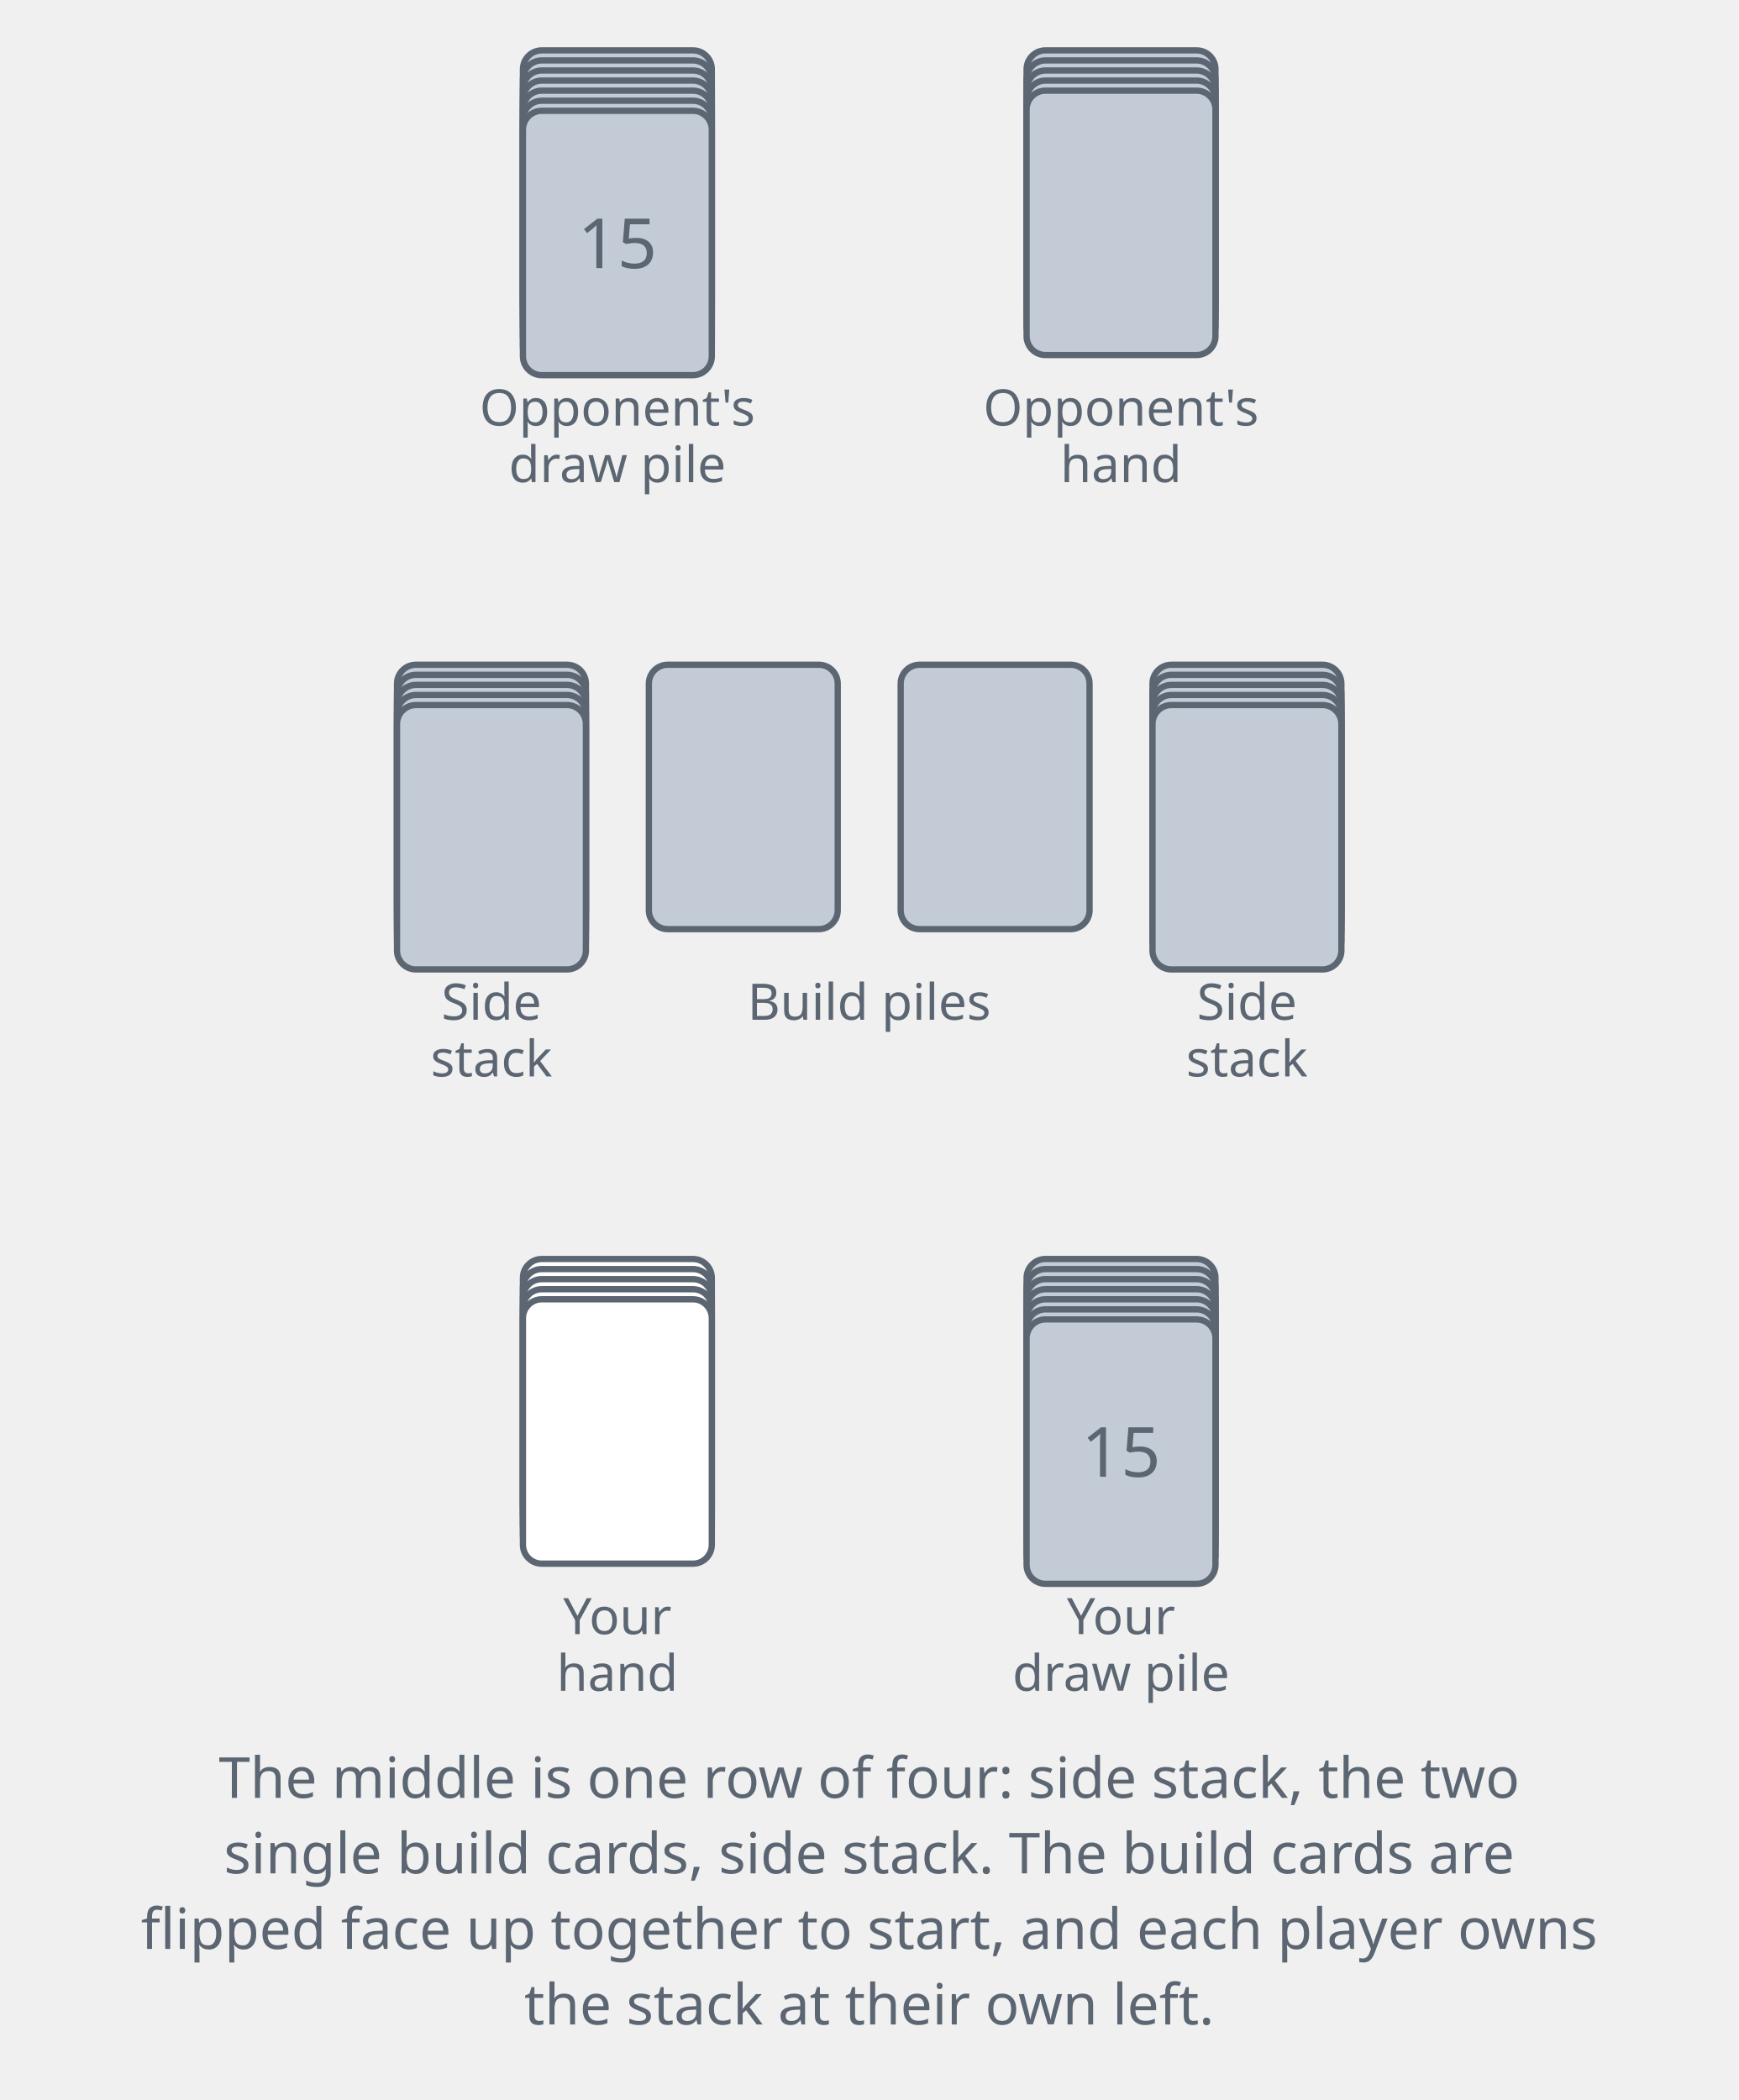
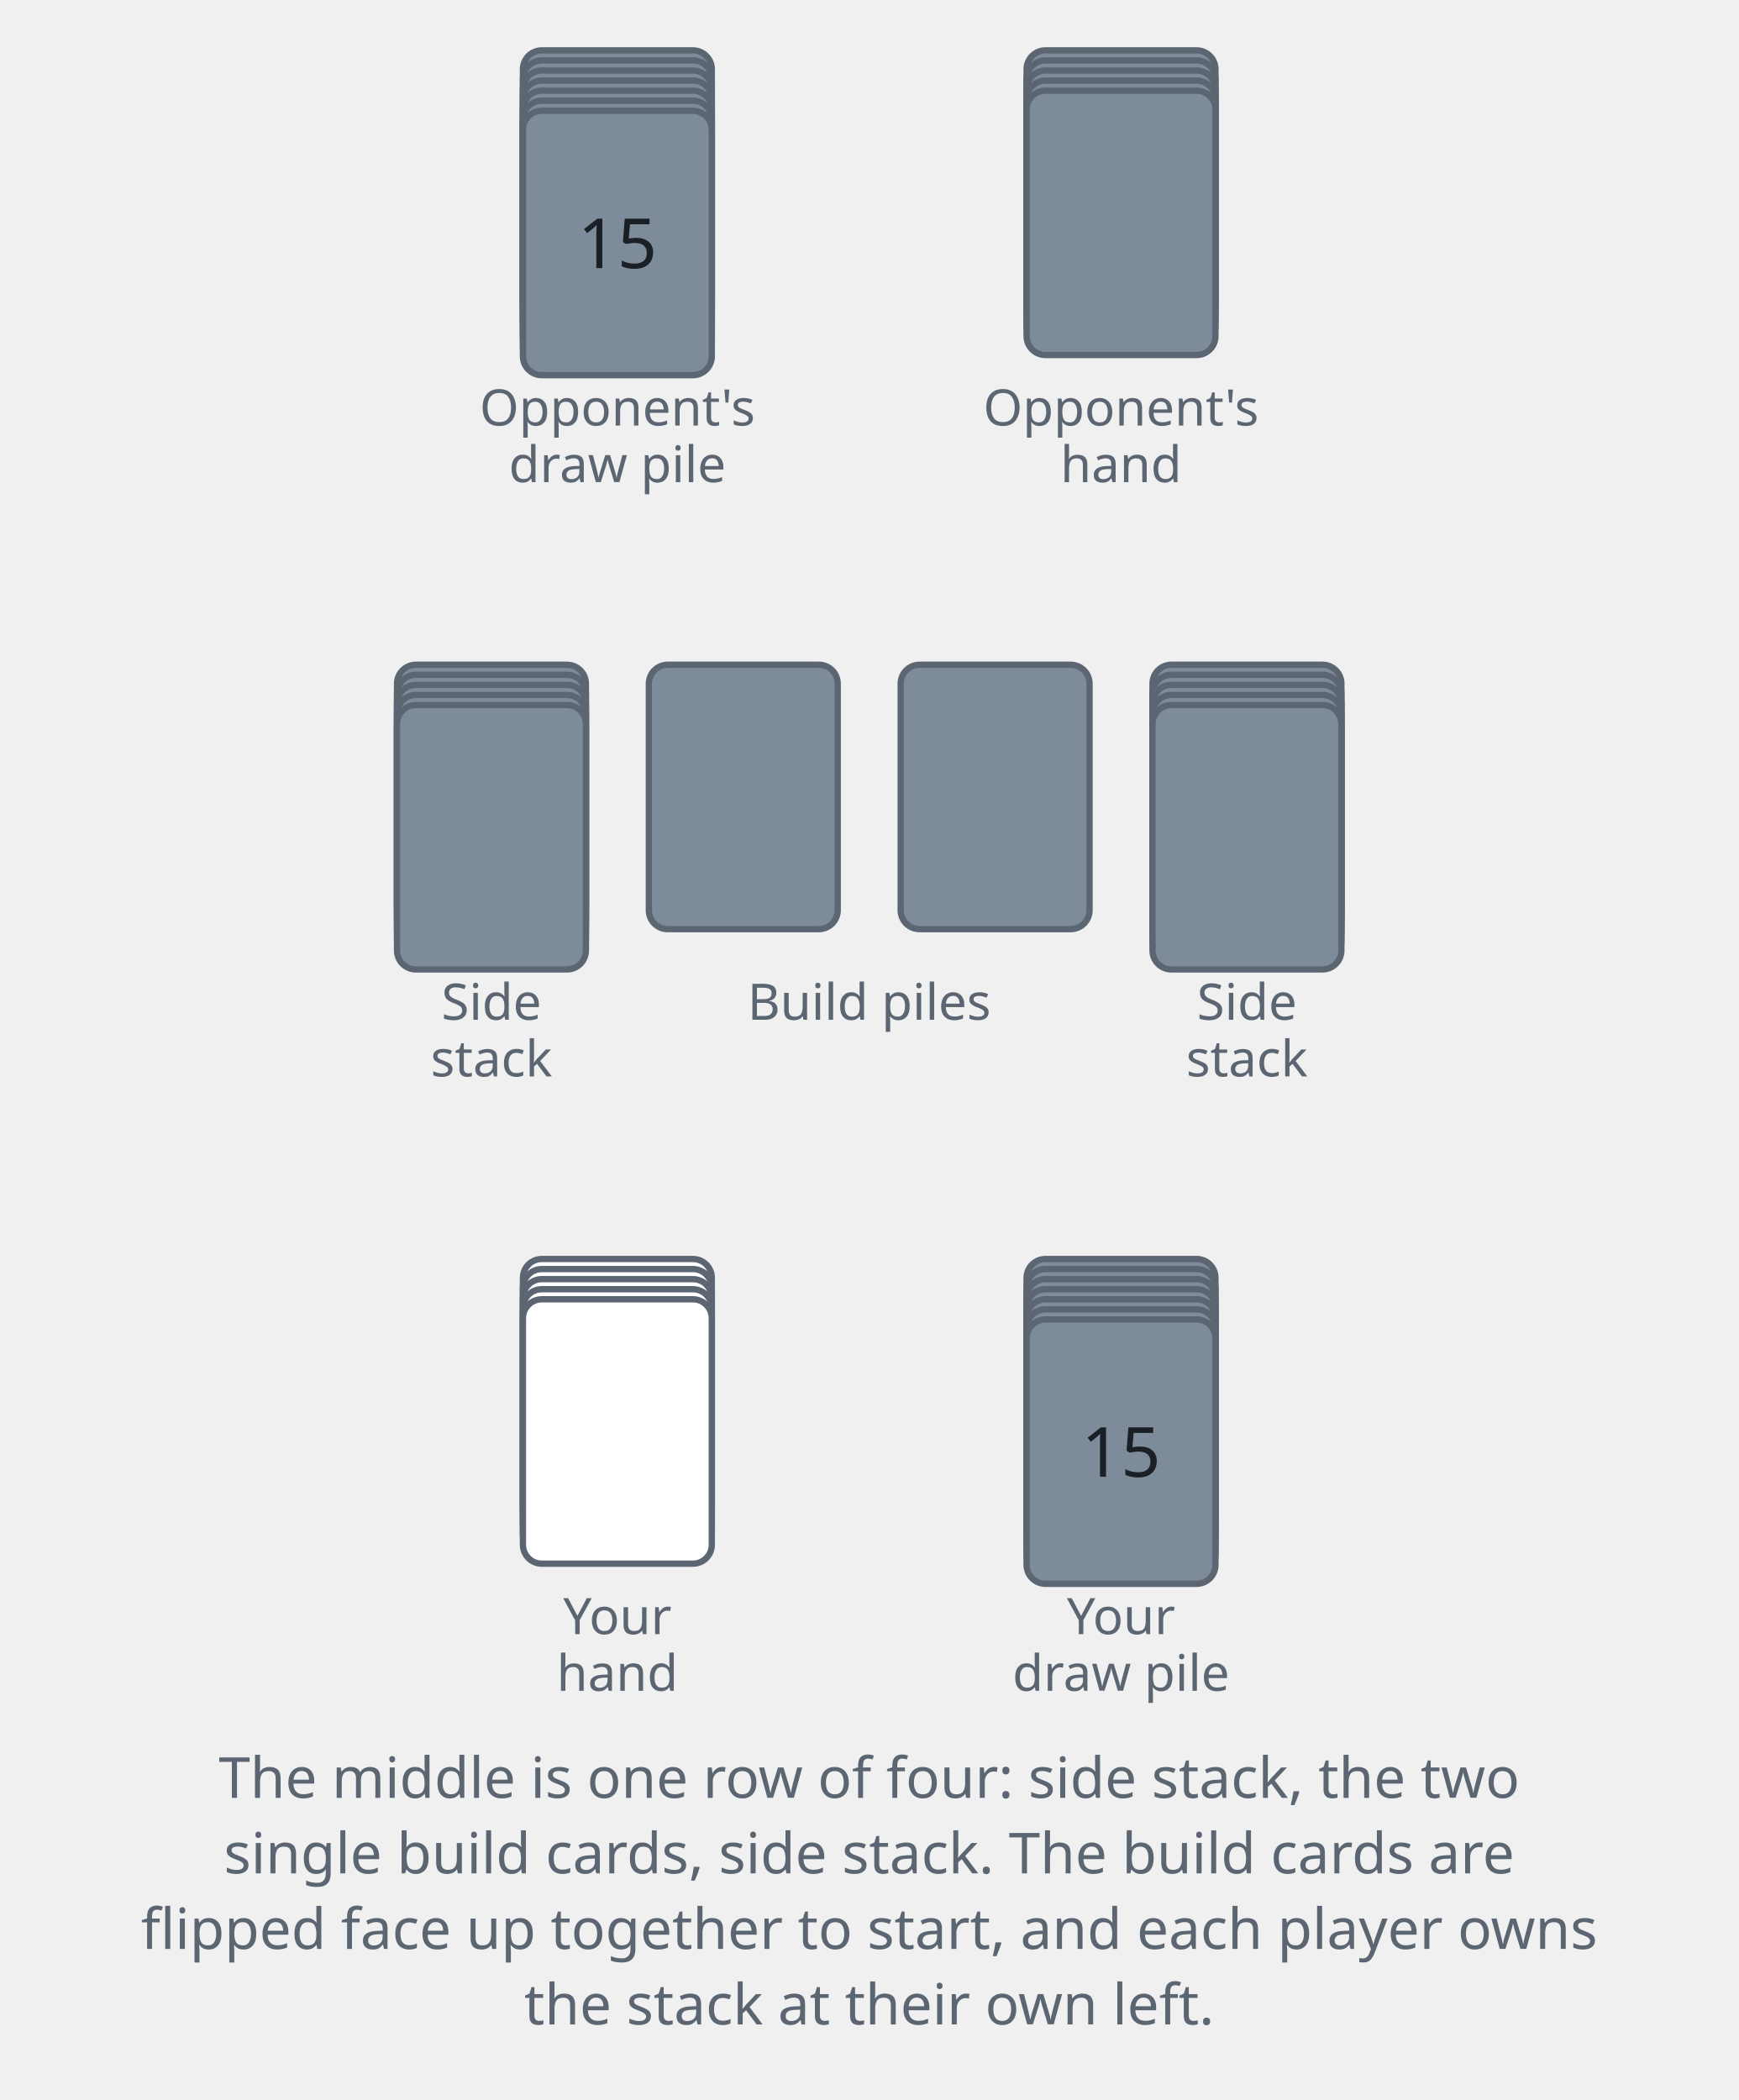
<svg xmlns="http://www.w3.org/2000/svg" viewBox="0 0 276 333.6" width="442" height="534" role="img" aria-label="Speed setup diagram">
-   <rect x="83.0" y="8.0" width="30" height="42" rx="3" fill="#c3ccd6" stroke="#5b6672" stroke-width="1" />
-   <rect x="83.0" y="9.6" width="30" height="42" rx="3" fill="#c3ccd6" stroke="#5b6672" stroke-width="1" />
-   <rect x="83.0" y="11.2" width="30" height="42" rx="3" fill="#c3ccd6" stroke="#5b6672" stroke-width="1" />
-   <rect x="83.0" y="12.8" width="30" height="42" rx="3" fill="#c3ccd6" stroke="#5b6672" stroke-width="1" />
-   <rect x="83.0" y="14.4" width="30" height="42" rx="3" fill="#c3ccd6" stroke="#5b6672" stroke-width="1" />
-   <rect x="83.0" y="16.0" width="30" height="42" rx="3" fill="#c3ccd6" stroke="#5b6672" stroke-width="1" />
-   <rect x="83.0" y="17.6" width="30" height="42" rx="3" fill="#c3ccd6" stroke="#5b6672" stroke-width="1" />
-   <text x="98.0" y="42.6" text-anchor="middle" font-family="system-ui, sans-serif" font-size="11" fill="#5b6672">15</text>
-   <rect x="163.0" y="8.0" width="30" height="42" rx="3" fill="#c3ccd6" stroke="#5b6672" stroke-width="1" />
-   <rect x="163.0" y="9.6" width="30" height="42" rx="3" fill="#c3ccd6" stroke="#5b6672" stroke-width="1" />
-   <rect x="163.0" y="11.2" width="30" height="42" rx="3" fill="#c3ccd6" stroke="#5b6672" stroke-width="1" />
-   <rect x="163.0" y="12.8" width="30" height="42" rx="3" fill="#c3ccd6" stroke="#5b6672" stroke-width="1" />
-   <rect x="163.0" y="14.4" width="30" height="42" rx="3" fill="#c3ccd6" stroke="#5b6672" stroke-width="1" />
-   <rect x="63.0" y="105.6" width="30" height="42" rx="3" fill="#c3ccd6" stroke="#5b6672" stroke-width="1" />
-   <rect x="63.0" y="107.2" width="30" height="42" rx="3" fill="#c3ccd6" stroke="#5b6672" stroke-width="1" />
-   <rect x="63.0" y="108.8" width="30" height="42" rx="3" fill="#c3ccd6" stroke="#5b6672" stroke-width="1" />
-   <rect x="63.0" y="110.4" width="30" height="42" rx="3" fill="#c3ccd6" stroke="#5b6672" stroke-width="1" />
-   <rect x="63.0" y="112.0" width="30" height="42" rx="3" fill="#c3ccd6" stroke="#5b6672" stroke-width="1" />
-   <rect x="103.0" y="105.6" width="30" height="42" rx="3" fill="#c3ccd6" stroke="#5b6672" stroke-width="1" />
-   <rect x="143.0" y="105.6" width="30" height="42" rx="3" fill="#c3ccd6" stroke="#5b6672" stroke-width="1" />
-   <rect x="183.0" y="105.6" width="30" height="42" rx="3" fill="#c3ccd6" stroke="#5b6672" stroke-width="1" />
-   <rect x="183.0" y="107.2" width="30" height="42" rx="3" fill="#c3ccd6" stroke="#5b6672" stroke-width="1" />
-   <rect x="183.0" y="108.8" width="30" height="42" rx="3" fill="#c3ccd6" stroke="#5b6672" stroke-width="1" />
-   <rect x="183.0" y="110.4" width="30" height="42" rx="3" fill="#c3ccd6" stroke="#5b6672" stroke-width="1" />
-   <rect x="183.0" y="112.0" width="30" height="42" rx="3" fill="#c3ccd6" stroke="#5b6672" stroke-width="1" />
+   <rect x="83.0" y="8.0" width="30" height="42" rx="3" fill="#7e8b9a" stroke="#5b6672" stroke-width="1" />
+   <rect x="83.0" y="9.6" width="30" height="42" rx="3" fill="#7e8b9a" stroke="#5b6672" stroke-width="1" />
+   <rect x="83.0" y="11.2" width="30" height="42" rx="3" fill="#7e8b9a" stroke="#5b6672" stroke-width="1" />
+   <rect x="83.0" y="12.8" width="30" height="42" rx="3" fill="#7e8b9a" stroke="#5b6672" stroke-width="1" />
+   <rect x="83.0" y="14.4" width="30" height="42" rx="3" fill="#7e8b9a" stroke="#5b6672" stroke-width="1" />
+   <rect x="83.0" y="16.0" width="30" height="42" rx="3" fill="#7e8b9a" stroke="#5b6672" stroke-width="1" />
+   <rect x="83.0" y="17.6" width="30" height="42" rx="3" fill="#7e8b9a" stroke="#5b6672" stroke-width="1" />
+   <text x="98.0" y="42.6" text-anchor="middle" font-family="system-ui, sans-serif" font-size="11" fill="#1b2027">15</text>
+   <rect x="163.0" y="8.0" width="30" height="42" rx="3" fill="#7e8b9a" stroke="#5b6672" stroke-width="1" />
+   <rect x="163.0" y="9.6" width="30" height="42" rx="3" fill="#7e8b9a" stroke="#5b6672" stroke-width="1" />
+   <rect x="163.0" y="11.2" width="30" height="42" rx="3" fill="#7e8b9a" stroke="#5b6672" stroke-width="1" />
+   <rect x="163.0" y="12.8" width="30" height="42" rx="3" fill="#7e8b9a" stroke="#5b6672" stroke-width="1" />
+   <rect x="163.0" y="14.4" width="30" height="42" rx="3" fill="#7e8b9a" stroke="#5b6672" stroke-width="1" />
+   <rect x="63.0" y="105.6" width="30" height="42" rx="3" fill="#7e8b9a" stroke="#5b6672" stroke-width="1" />
+   <rect x="63.0" y="107.2" width="30" height="42" rx="3" fill="#7e8b9a" stroke="#5b6672" stroke-width="1" />
+   <rect x="63.0" y="108.8" width="30" height="42" rx="3" fill="#7e8b9a" stroke="#5b6672" stroke-width="1" />
+   <rect x="63.0" y="110.4" width="30" height="42" rx="3" fill="#7e8b9a" stroke="#5b6672" stroke-width="1" />
+   <rect x="63.0" y="112.0" width="30" height="42" rx="3" fill="#7e8b9a" stroke="#5b6672" stroke-width="1" />
+   <rect x="103.0" y="105.6" width="30" height="42" rx="3" fill="#7e8b9a" stroke="#5b6672" stroke-width="1" />
+   <rect x="143.0" y="105.6" width="30" height="42" rx="3" fill="#7e8b9a" stroke="#5b6672" stroke-width="1" />
+   <rect x="183.0" y="105.6" width="30" height="42" rx="3" fill="#7e8b9a" stroke="#5b6672" stroke-width="1" />
+   <rect x="183.0" y="107.2" width="30" height="42" rx="3" fill="#7e8b9a" stroke="#5b6672" stroke-width="1" />
+   <rect x="183.0" y="108.8" width="30" height="42" rx="3" fill="#7e8b9a" stroke="#5b6672" stroke-width="1" />
+   <rect x="183.0" y="110.4" width="30" height="42" rx="3" fill="#7e8b9a" stroke="#5b6672" stroke-width="1" />
+   <rect x="183.0" y="112.0" width="30" height="42" rx="3" fill="#7e8b9a" stroke="#5b6672" stroke-width="1" />
  <rect x="83.0" y="200.0" width="30" height="42" rx="3" fill="#ffffff" stroke="#5b6672" stroke-width="1" />
  <rect x="83.0" y="201.6" width="30" height="42" rx="3" fill="#ffffff" stroke="#5b6672" stroke-width="1" />
  <rect x="83.0" y="203.2" width="30" height="42" rx="3" fill="#ffffff" stroke="#5b6672" stroke-width="1" />
  <rect x="83.0" y="204.8" width="30" height="42" rx="3" fill="#ffffff" stroke="#5b6672" stroke-width="1" />
  <rect x="83.0" y="206.4" width="30" height="42" rx="3" fill="#ffffff" stroke="#5b6672" stroke-width="1" />
-   <rect x="163.0" y="200.0" width="30" height="42" rx="3" fill="#c3ccd6" stroke="#5b6672" stroke-width="1" />
-   <rect x="163.0" y="201.6" width="30" height="42" rx="3" fill="#c3ccd6" stroke="#5b6672" stroke-width="1" />
-   <rect x="163.0" y="203.2" width="30" height="42" rx="3" fill="#c3ccd6" stroke="#5b6672" stroke-width="1" />
-   <rect x="163.0" y="204.8" width="30" height="42" rx="3" fill="#c3ccd6" stroke="#5b6672" stroke-width="1" />
-   <rect x="163.0" y="206.4" width="30" height="42" rx="3" fill="#c3ccd6" stroke="#5b6672" stroke-width="1" />
-   <rect x="163.0" y="208.0" width="30" height="42" rx="3" fill="#c3ccd6" stroke="#5b6672" stroke-width="1" />
-   <rect x="163.0" y="209.6" width="30" height="42" rx="3" fill="#c3ccd6" stroke="#5b6672" stroke-width="1" />
-   <text x="178.0" y="234.6" text-anchor="middle" font-family="system-ui, sans-serif" font-size="11" fill="#5b6672">15</text>
+   <rect x="163.0" y="200.0" width="30" height="42" rx="3" fill="#7e8b9a" stroke="#5b6672" stroke-width="1" />
+   <rect x="163.0" y="201.6" width="30" height="42" rx="3" fill="#7e8b9a" stroke="#5b6672" stroke-width="1" />
+   <rect x="163.0" y="203.2" width="30" height="42" rx="3" fill="#7e8b9a" stroke="#5b6672" stroke-width="1" />
+   <rect x="163.0" y="204.8" width="30" height="42" rx="3" fill="#7e8b9a" stroke="#5b6672" stroke-width="1" />
+   <rect x="163.0" y="206.4" width="30" height="42" rx="3" fill="#7e8b9a" stroke="#5b6672" stroke-width="1" />
+   <rect x="163.0" y="208.0" width="30" height="42" rx="3" fill="#7e8b9a" stroke="#5b6672" stroke-width="1" />
+   <rect x="163.0" y="209.6" width="30" height="42" rx="3" fill="#7e8b9a" stroke="#5b6672" stroke-width="1" />
+   <text x="178.0" y="234.6" text-anchor="middle" font-family="system-ui, sans-serif" font-size="11" fill="#1b2027">15</text>
  <text x="98.0" y="67.6" text-anchor="middle" font-family="system-ui, sans-serif" font-size="8" fill="#5b6672">Opponent's</text>
  <text x="98.0" y="76.6" text-anchor="middle" font-family="system-ui, sans-serif" font-size="8" fill="#5b6672">draw pile</text>
  <text x="178.0" y="67.6" text-anchor="middle" font-family="system-ui, sans-serif" font-size="8" fill="#5b6672">Opponent's</text>
  <text x="178.0" y="76.6" text-anchor="middle" font-family="system-ui, sans-serif" font-size="8" fill="#5b6672">hand</text>
  <text x="78.0" y="162.0" text-anchor="middle" font-family="system-ui, sans-serif" font-size="8" fill="#5b6672">Side</text>
  <text x="78.0" y="171.0" text-anchor="middle" font-family="system-ui, sans-serif" font-size="8" fill="#5b6672">stack</text>
  <text x="138.0" y="162.0" text-anchor="middle" font-family="system-ui, sans-serif" font-size="8" fill="#5b6672">Build piles</text>
  <text x="198.0" y="162.0" text-anchor="middle" font-family="system-ui, sans-serif" font-size="8" fill="#5b6672">Side</text>
  <text x="198.0" y="171.0" text-anchor="middle" font-family="system-ui, sans-serif" font-size="8" fill="#5b6672">stack</text>
  <text x="98.0" y="259.6" text-anchor="middle" font-family="system-ui, sans-serif" font-size="8" fill="#5b6672">Your</text>
  <text x="98.0" y="268.6" text-anchor="middle" font-family="system-ui, sans-serif" font-size="8" fill="#5b6672">hand</text>
  <text x="178.0" y="259.6" text-anchor="middle" font-family="system-ui, sans-serif" font-size="8" fill="#5b6672">Your</text>
  <text x="178.0" y="268.6" text-anchor="middle" font-family="system-ui, sans-serif" font-size="8" fill="#5b6672">draw pile</text>
  <text x="138.0" y="285.6" text-anchor="middle" font-family="system-ui, sans-serif" font-size="9" fill="#5b6672">The middle is one row of four: side stack, the two</text>
  <text x="138.0" y="297.6" text-anchor="middle" font-family="system-ui, sans-serif" font-size="9" fill="#5b6672">single build cards, side stack. The build cards are</text>
  <text x="138.0" y="309.6" text-anchor="middle" font-family="system-ui, sans-serif" font-size="9" fill="#5b6672">flipped face up together to start, and each player owns</text>
  <text x="138.0" y="321.6" text-anchor="middle" font-family="system-ui, sans-serif" font-size="9" fill="#5b6672">the stack at their own left.</text>
</svg>
